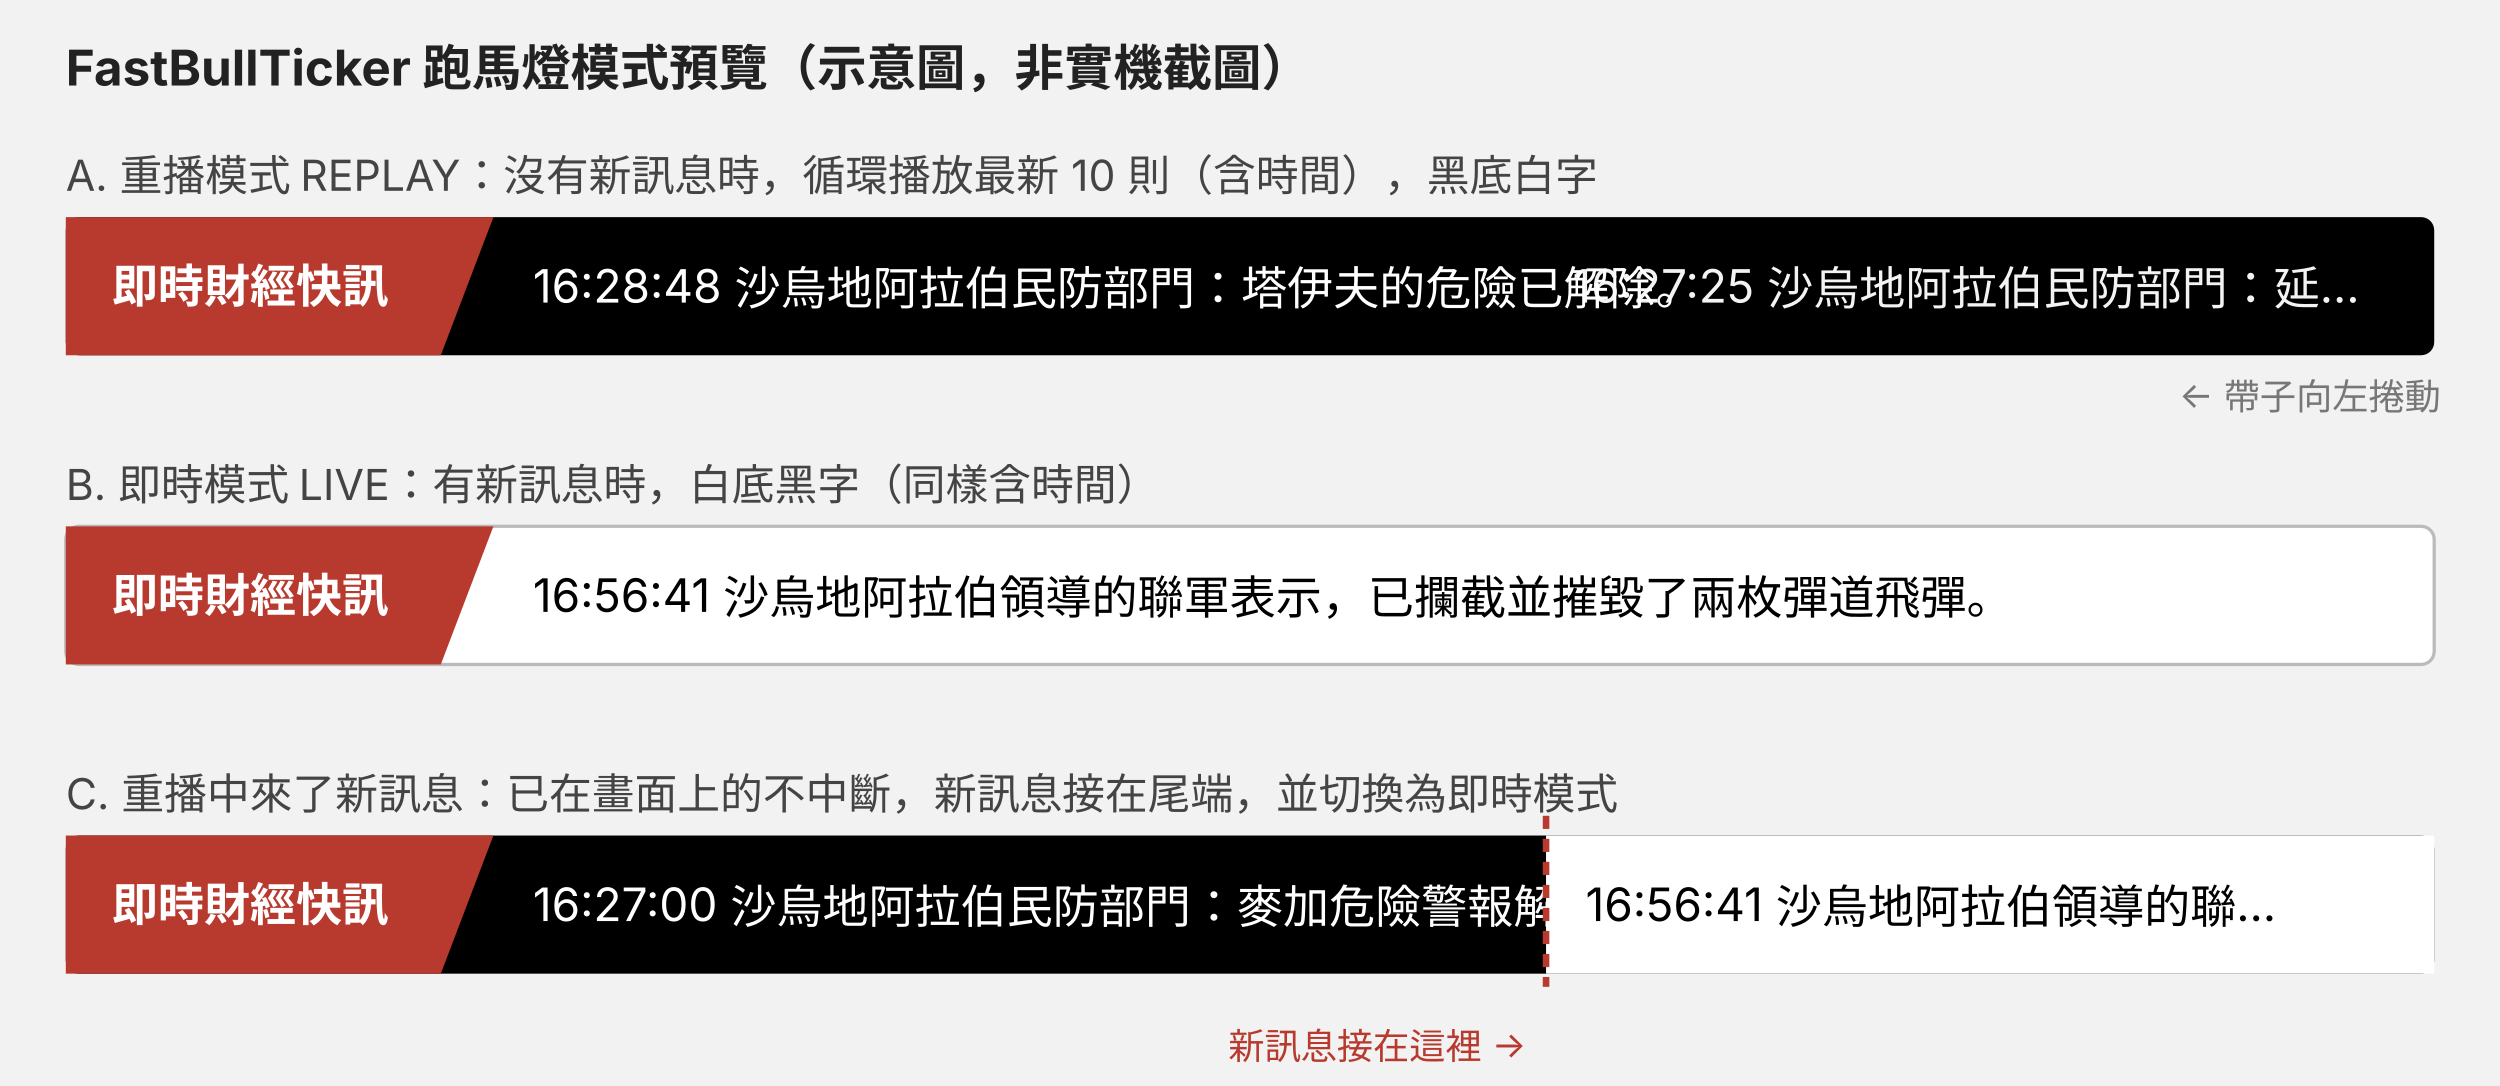
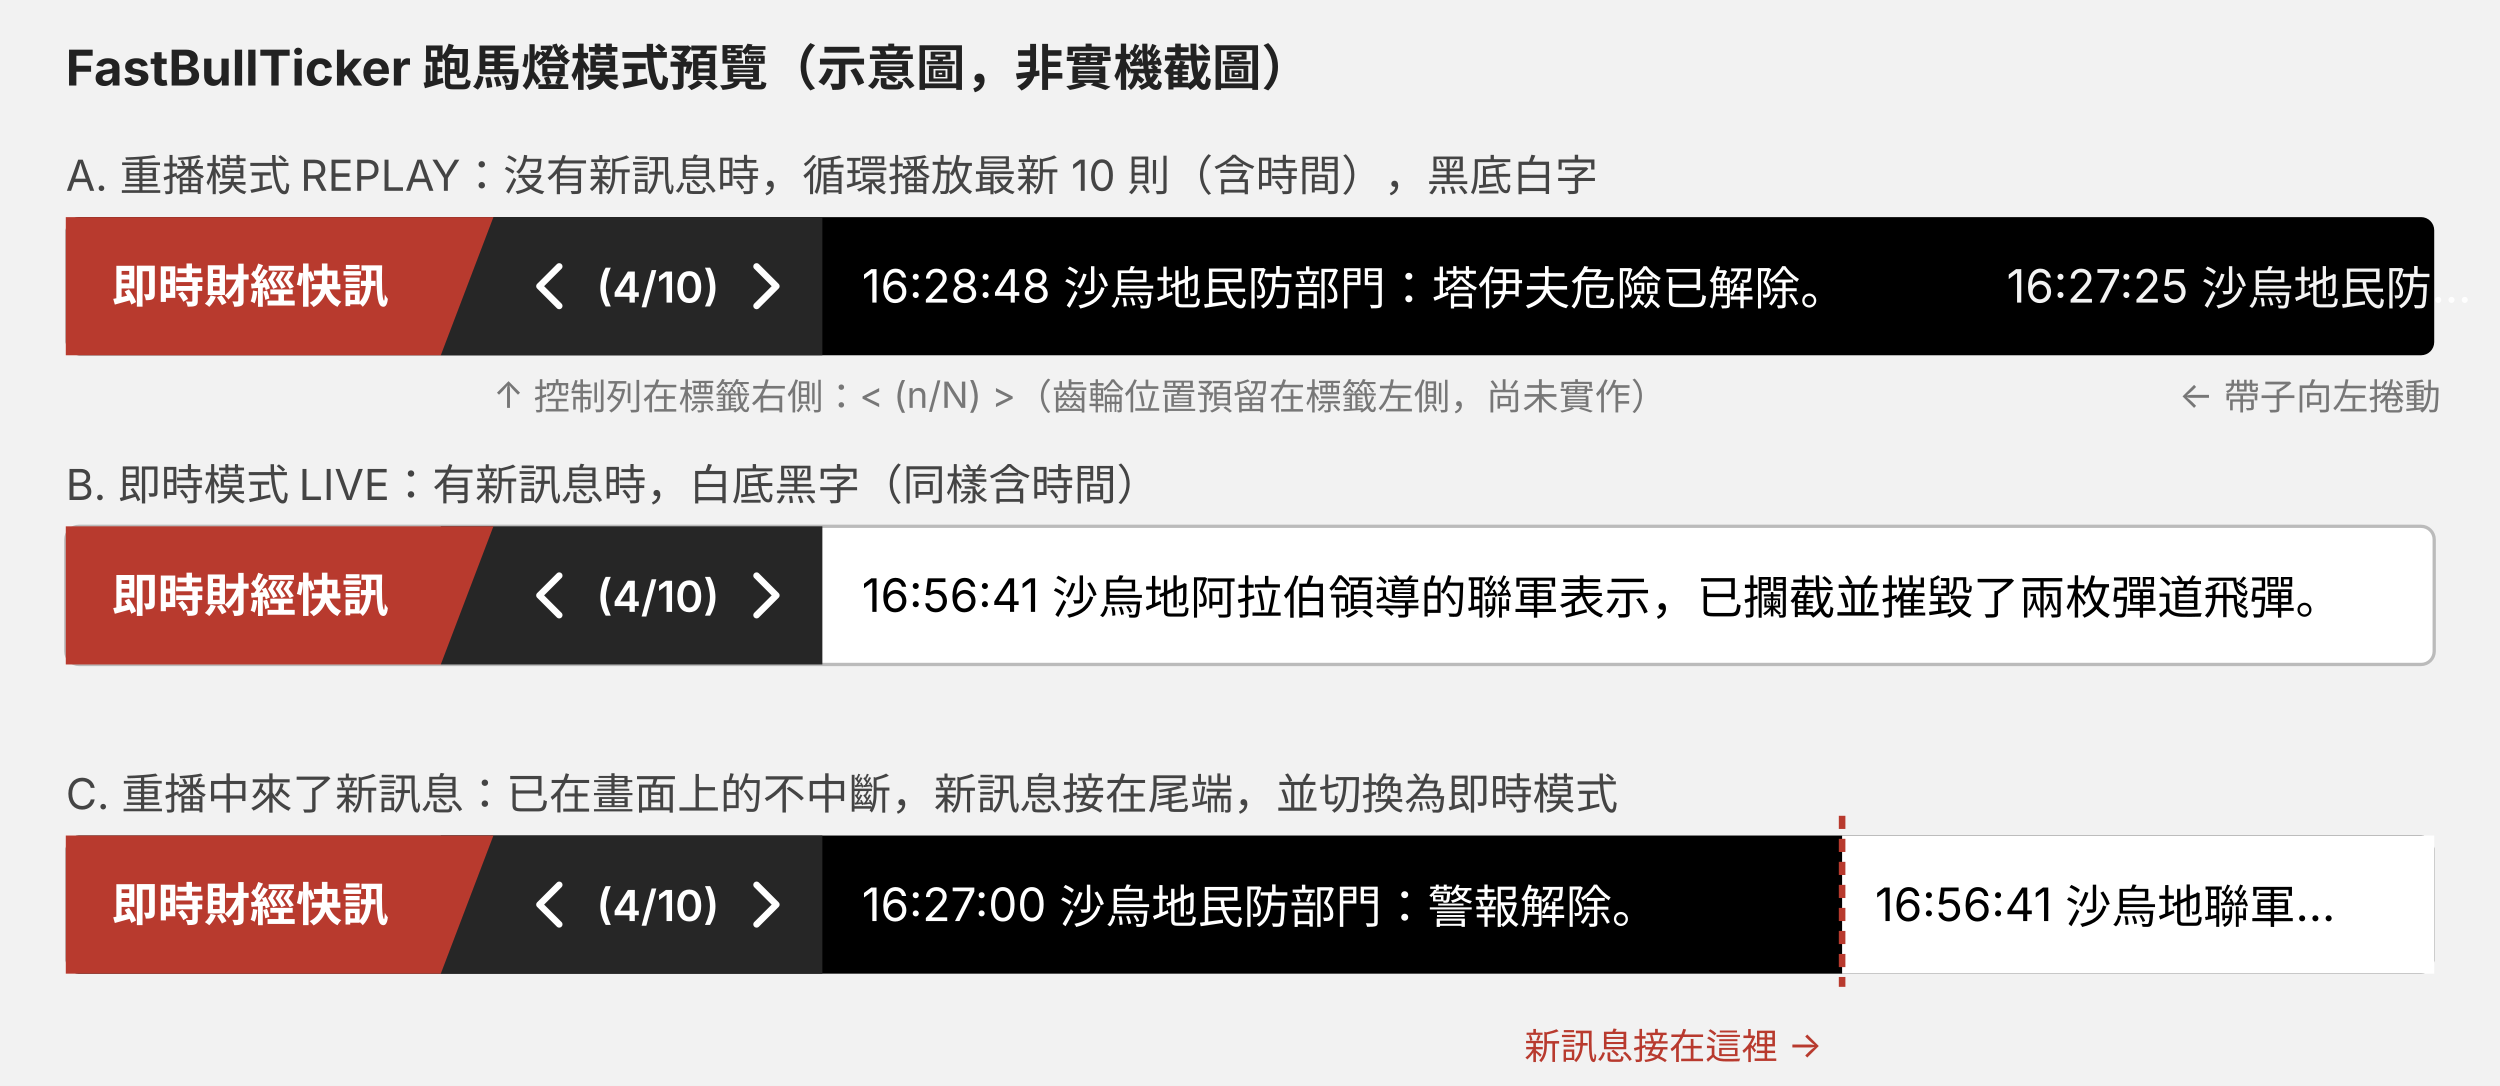
<svg xmlns="http://www.w3.org/2000/svg" width="760" height="330" viewBox="0 0 760 330" font-family="-apple-system, 'PingFang TC', 'Noto Sans TC', 'Microsoft JhengHei', sans-serif">
  <rect width="760" height="330" fill="#f2f2f2" />
  <text x="20" y="26" font-size="15" font-weight="700" fill="#222">FastBullTicker 跑馬燈模式預覽（示意圖，非實機截圖）</text>
  <text x="20" y="58" font-size="13" fill="#444">A. 重播模式 REPLAY：沒有新訊息時，循環播放最新 10 則（含時間），黑底白字</text>
  <rect x="20" y="66" width="720" height="42" rx="4" fill="#000" />
+   <rect x="134" y="66" width="116" height="42" fill="#262626" />
+   <polyline points="170,81 164,87 170,93" fill="none" stroke="#fff" stroke-width="2" stroke-linecap="round" stroke-linejoin="round" />
+   <text x="200" y="92" font-size="13" font-weight="600" text-anchor="middle" fill="#fff">(4/10)</text>
+   <polyline points="230,81 236,87 230,93" fill="none" stroke="#fff" stroke-width="2" stroke-linecap="round" stroke-linejoin="round" />
  <polygon points="20,66 150,66 134,108 20,108" fill="#b83a2e" />
  <text x="34" y="92" font-size="14" font-weight="700" fill="#fff">即時財經快訊</text>
-   <text x="162" y="92" font-size="14" fill="#fff">16:28:48 沙烏地阿拉伯民防部門：塔伊夫的危險已解除。</text>
-   <text x="478" y="92" font-size="14" fill="#fff" opacity="0.95">16:27:25 沙烏地阿拉伯民防部門：延…</text>
+   <text x="262" y="92" font-size="14" fill="#fff">16:28:48 沙烏地民防部門：塔伊夫危險已解除。</text>
+   <text x="610" y="92" font-size="14" fill="#fff" opacity="0.95">16:27:25 沙烏地民防…</text>
+   <text x="150" y="124" font-size="11" fill="#777">↑ 控制列在標籤右側：&lt; (n/N) &gt;（齒輪位置預留在標籤左側，尚未實作）</text>
  <text x="742" y="124" font-size="11" text-anchor="end" fill="#777">← 帶子向左捲動</text>
  <text x="20" y="152" font-size="13" fill="#444">B. 即時模式 LIVE：有新訊息時，白底黑字（同樣含時間）</text>
  <rect x="20" y="160" width="720" height="42" rx="4" fill="#fff" stroke="#bbb" />
+   <rect x="134" y="160" width="116" height="42" fill="#262626" />
+   <polyline points="170,175 164,181 170,187" fill="none" stroke="#fff" stroke-width="2" stroke-linecap="round" stroke-linejoin="round" />
+   <text x="200" y="186" font-size="13" font-weight="600" text-anchor="middle" fill="#fff">(4/10)</text>
+   <polyline points="230,175 236,181 230,187" fill="none" stroke="#fff" stroke-width="2" stroke-linecap="round" stroke-linejoin="round" />
  <polygon points="20,160 150,160 134,202 20,202" fill="#b83a2e" />
  <text x="34" y="186" font-size="14" font-weight="700" fill="#fff">即時財經快訊</text>
-   <text x="162" y="186" font-size="14" fill="#000">16:56:41 沙烏地阿拉伯領導的聯軍表示，已攔截並摧毀了兩枚彈道飛彈。</text>
+   <text x="262" y="186" font-size="14" fill="#000">16:56:41 沙烏地阿拉伯領導的聯軍表示，已攔截並摧毀了兩枚彈道飛彈。</text>
  <text x="20" y="246" font-size="13" fill="#444">C. 重播中來了新訊息：已在畫面上的不中斷，新訊息接在尾端，並切換為即時模式</text>
  <rect x="20" y="254" width="720" height="42" rx="4" fill="#000" />
+   <rect x="134" y="254" width="116" height="42" fill="#262626" />
+   <polyline points="170,269 164,275 170,281" fill="none" stroke="#fff" stroke-width="2" stroke-linecap="round" stroke-linejoin="round" />
+   <text x="200" y="280" font-size="13" font-weight="600" text-anchor="middle" fill="#fff">(4/10)</text>
+   <polyline points="230,269 236,275 230,281" fill="none" stroke="#fff" stroke-width="2" stroke-linecap="round" stroke-linejoin="round" />
  <polygon points="20,254 150,254 134,296 20,296" fill="#b83a2e" />
  <text x="34" y="280" font-size="14" font-weight="700" fill="#fff">即時財經快訊</text>
-   <text x="162" y="280" font-size="14" fill="#fff">16:27:00 沙烏地阿拉伯民防部門：麥加危險警報解除。</text>
-   <rect x="470" y="254" width="270" height="42" fill="#fff" />
-   <text x="482" y="280" font-size="14" fill="#000">16:56:41 沙烏地阿拉伯領導的聯…</text>
-   <line x1="470" y1="248" x2="470" y2="300" stroke="#b83a2e" stroke-width="2" stroke-dasharray="4 3" />
-   <text x="464" y="322" font-size="11" text-anchor="end" fill="#b83a2e">新訊息接在這裡 →</text>
+   <text x="262" y="280" font-size="14" fill="#fff">16:27:00 沙烏地民防部門：警報解除。</text>
+   <rect x="560" y="254" width="180" height="42" fill="#fff" />
+   <text x="570" y="280" font-size="14" fill="#000">16:56:41 沙烏地聯軍…</text>
+   <line x1="560" y1="248" x2="560" y2="300" stroke="#b83a2e" stroke-width="2" stroke-dasharray="4 3" />
+   <text x="554" y="322" font-size="11" text-anchor="end" fill="#b83a2e">新訊息接在這裡 →</text>
</svg>
